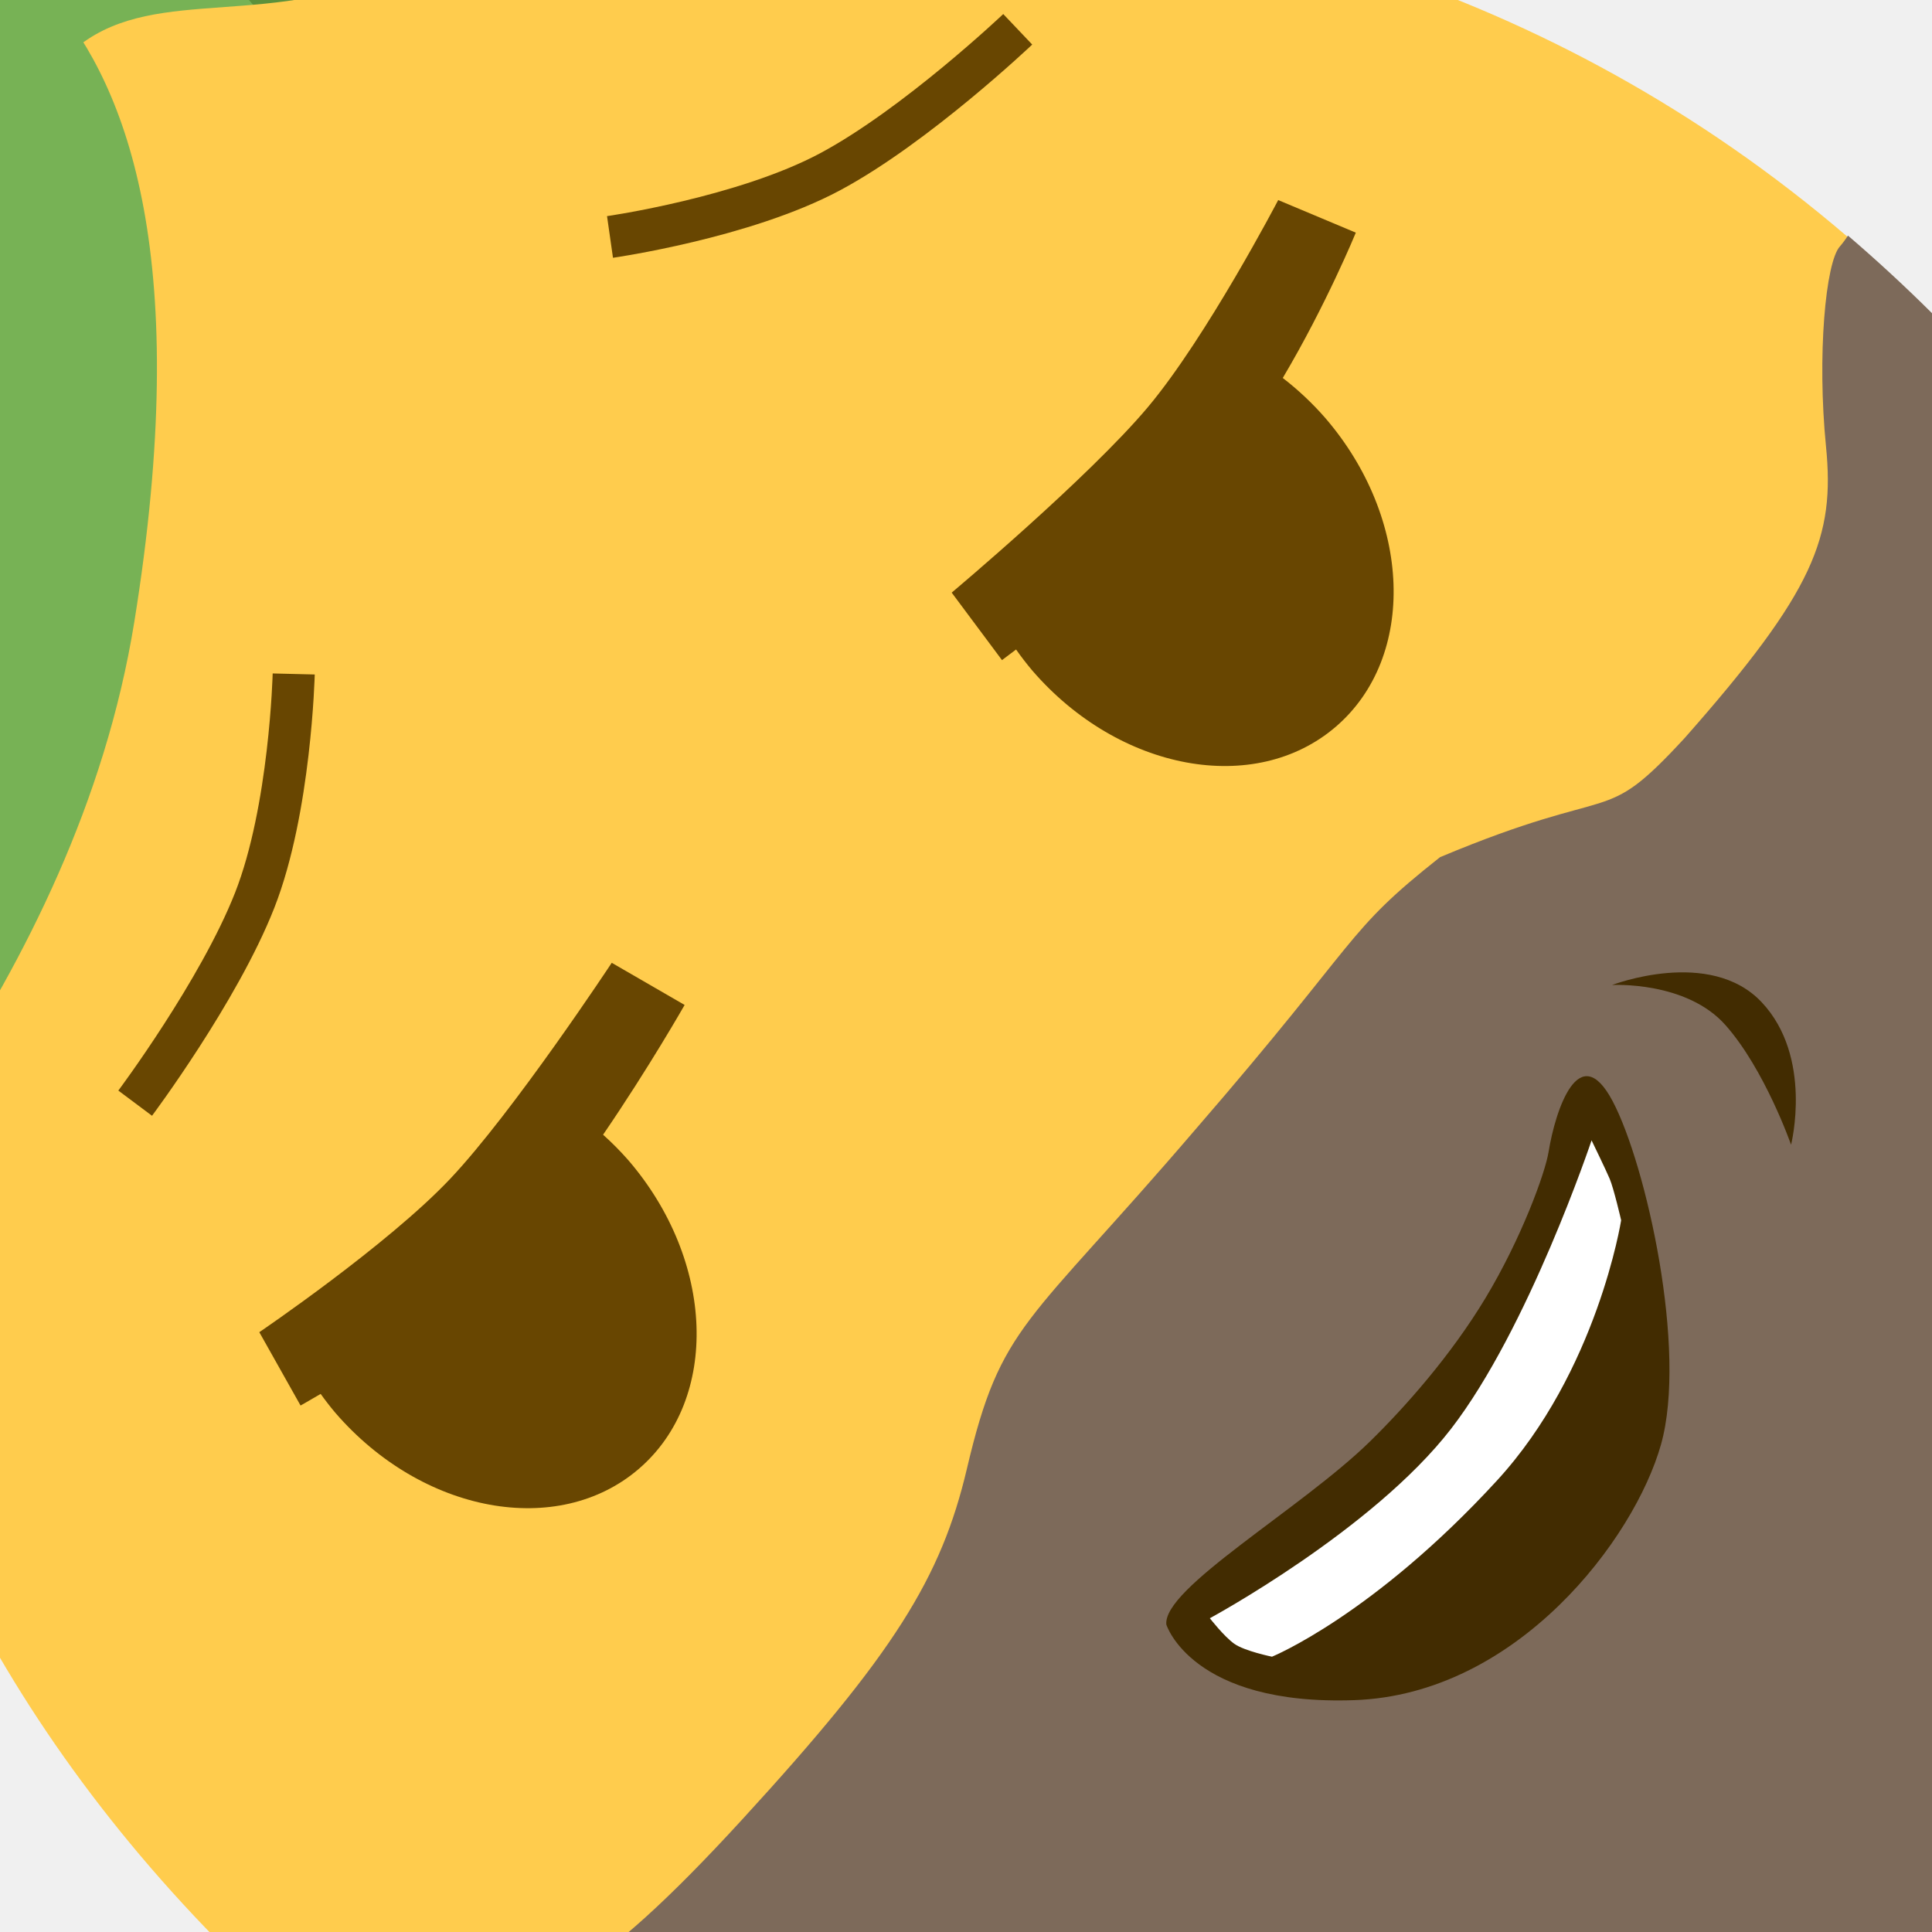
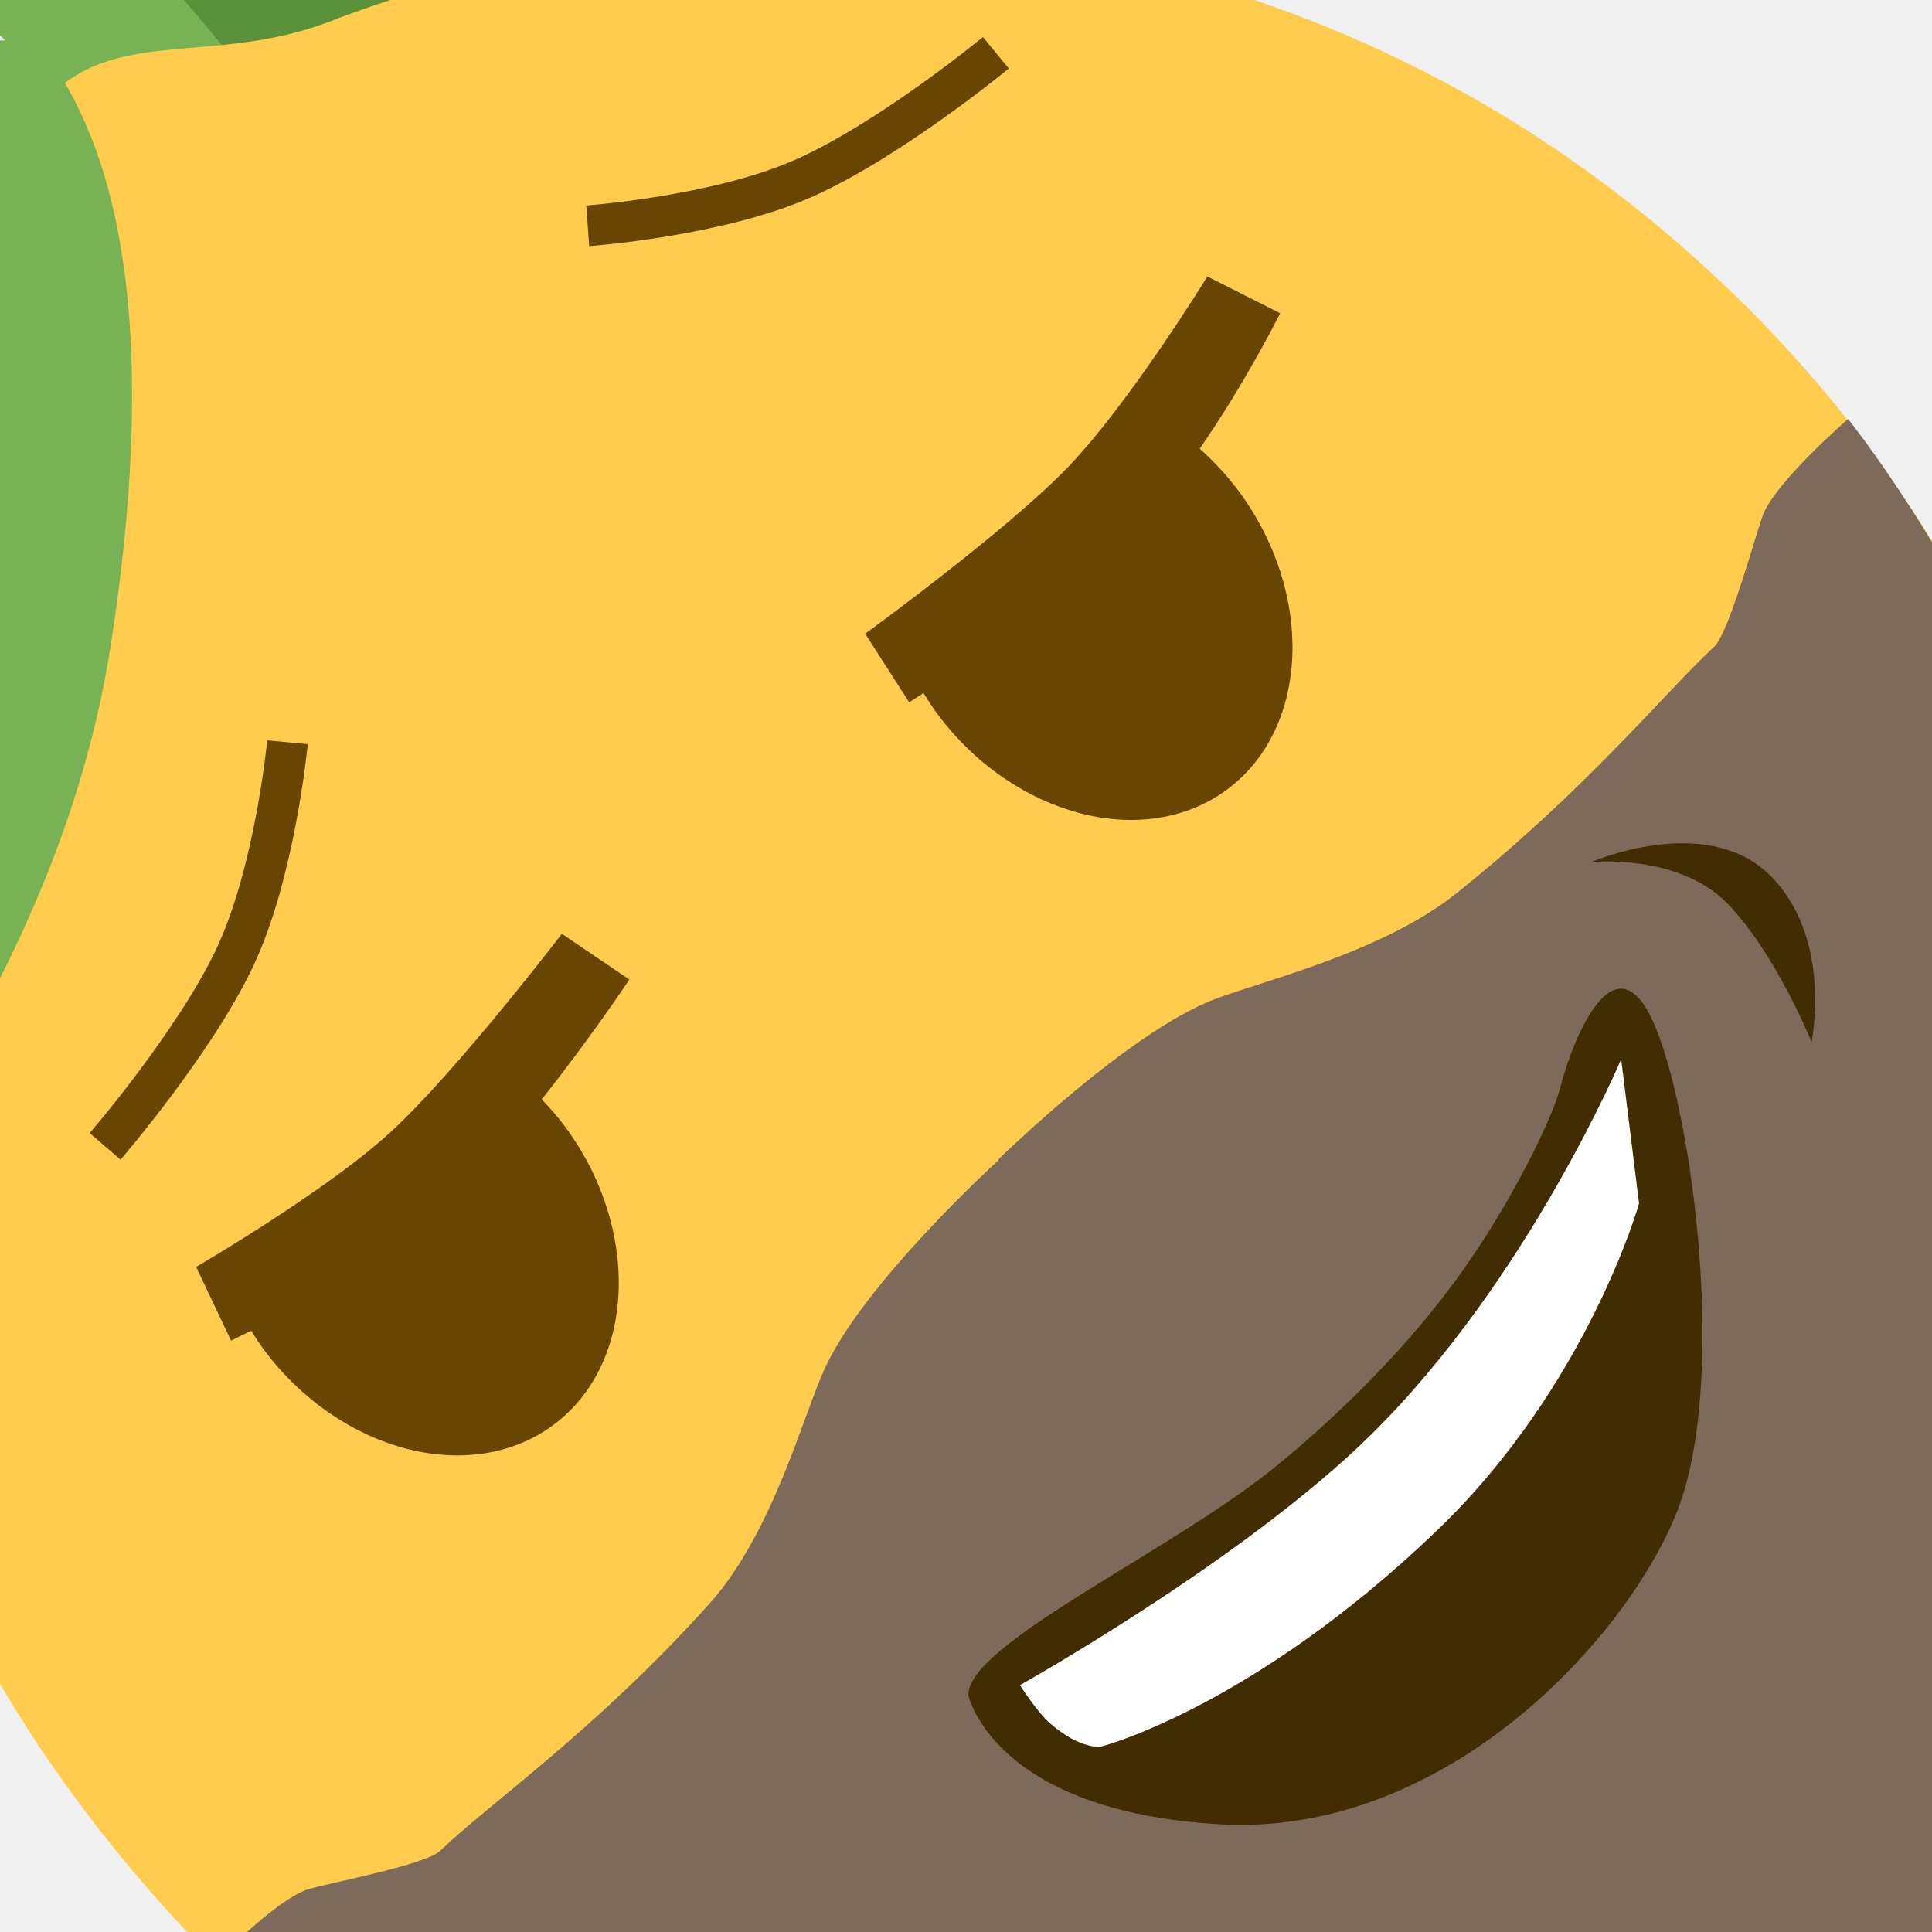
- <svg xmlns="http://www.w3.org/2000/svg" width="256" height="256" viewBox="0 0 67.733 67.733" version="1.1" id="svg8">
-   <defs id="defs2" />
-   <g id="layer1" style="display:inline" transform="translate(0,-229.2667)">
-     <g id="g4603-2" transform="matrix(2.895404,0,0,2.895378,-21.93031,210.1828)" style="display:inline">
-       <path id="path4583-6" d="m 11.405,3.342 c 6.48,-1.275 8.453,1.265 11.655,0.084 3.202,-1.181 0.093,2.82 -0.745,3.508 -0.84,0.688 -8.141,4.809 -11.307,3.298 -3.166,-1.511 -3.182,-6.186 0.397,-6.89 z" style="display:inline;fill:#5c913b" />
-       <path id="path4585-1" d="m 15.001,16.003 c -0.304,0 -0.605,-0.138 -0.801,-0.4 -0.687,-0.916 -1.308,-1.955 -1.965,-3.056 C 9.967,8.752 7.396,4.449 0.783,2.979 c -0.539,-0.12 -0.879,-0.654 -0.759,-1.193 0.12,-0.54 0.654,-0.878 1.193,-0.759 7.454,1.656 10.382,6.557 12.735,10.495 0.63,1.054 1.224,2.049 1.848,2.881 0.332,0.442 0.242,1.069 -0.2,1.4 -0.18,0.135 -0.39,0.2 -0.599,0.2 z" style="display:inline;fill:#77b255" />
-       <path style="display:inline;fill:#ffcc4d;stroke-width:1" d="m 18.222,5.304 c -2.211,0.021 -4.29,0.414 -6.038,1.017 -1.579,0.614 -2.917,0.066 -3.815,0.965 -0.881,0.881 -0.351,2.719 -0.714,3.819 -3.169,5.202 -3.405,13.025 2.688,19.117 0.548,0.548 1.102,1.056 1.668,1.528 0.372,-0.239 1.124,-0.015 1.802,-0.038 1,-0.197 1.536,-0.504 3.374,-2.51 1.838,-2.006 2.414,-2.906 2.725,-4.227 0.415,-1.762 0.751,-1.654 2.798,-4.043 2.037,-2.351 1.725,-2.389 2.893,-3.31 2.193,-0.92 1.991,-0.348 3.014,-1.457 1.573,-1.781 1.807,-2.516 1.698,-3.612 -0.109,-1.096 -0.059,-2.211 0.116,-2.402 C 30.45,10.128 29.916,9.511 29.942,9.456 26.332,6.365 22.077,5.267 18.222,5.304 Z" id="path4587-8" />
-       <path id="path4589-7" d="m 8.208,6.586 c 0,0 -4.27,-0.59 -6.857,4.599 -2.587,5.188 0.582,9.125 0.29,12.653 -0.293,3.53 1.566,1.265 2.621,-0.445 1.055,-1.71 4.23,-4.895 4.938,-9.269 0.707,-4.376 -0.07,-6.458 -0.992,-7.538 z" style="display:inline;fill:#77b255" />
-       <path style="display:inline;fill:#7d6a5a;fill-opacity:1;stroke-width:1" d="m 29.95,9.444 c -0.036,0.055 -0.076,0.107 -0.097,0.13 -0.175,0.191 -0.278,1.327 -0.169,2.423 0.109,1.096 -0.138,1.749 -1.71,3.529 -1.023,1.109 -0.77,0.524 -2.963,1.444 -1.168,0.922 -0.926,0.946 -2.963,3.298 -2.047,2.39 -2.352,2.345 -2.766,4.106 -0.311,1.321 -0.88,2.24 -2.719,4.246 -1.838,2.006 -2.443,2.155 -3.443,2.352 -0.685,0.024 -0.839,0.493 -1.116,0.788 4.553,3.8 9.842,5.092 18.33,3.323 0.002,-0.002 0.005,-9.94e-4 0.008,-0.002 1.148,-0.218 2.941,0.514 3.557,-0.103 1.085,-1.085 0.318,-2.349 0.412,-3.432 0.002,-0.017 -0.003,-0.028 -0.003,-0.043 2.774,-5.335 2.647,-15.131 -3.346,-21.125 C 30.63,10.048 30.293,9.738 29.95,9.444 Z" id="path4587-9-9" />
+ <svg xmlns="http://www.w3.org/2000/svg" width="100%" height="100%" viewBox="0 0 255 255" version="1.1" xml:space="preserve" style="fill-rule:evenodd;clip-rule:evenodd;">
+   <g transform="matrix(1,0,0,1,-748.5,-3.16667)">
+     <g id="lemoncette">
+         </g>
+     <g id="lemon_final" transform="matrix(0.894737,0,0,0.685484,327.828,49.6683)">
+       <rect x="470.162" y="-67.838" width="285" height="372" style="fill:none;" />
+       <clipPath id="_clip1">
+         <rect x="470.162" y="-67.838" width="285" height="372" />
+       </clipPath>
+       <g clip-path="url(#_clip1)">
+         <g transform="matrix(0.293194,-2.34345,1.73204,0.369193,321.754,365.48)">
+           <g transform="matrix(0.149271,0.896737,-0.912882,0.151959,225.357,-3.03644)">
+             <g transform="matrix(7.04762,0,0,7.04762,0.500558,1.45139)">
+               <path d="M11.405,3.339C17.885,2.064 19.858,4.604 23.06,3.423C26.262,2.242 23.153,6.243 22.315,6.931C21.475,7.619 14.174,11.74 11.008,10.229C7.842,8.718 7.826,4.043 11.405,3.339Z" style="fill:rgb(92,145,59);fill-rule:nonzero;" />
+             </g>
+             <g transform="matrix(7.04762,0,0,7.04762,0.500558,1.45139)">
+               <path d="M15.001,16C14.697,16 14.396,15.862 14.2,15.6C13.513,14.684 12.892,13.645 12.235,12.544C9.967,8.749 7.396,4.446 0.783,2.976C0.244,2.856 -0.096,2.322 0.024,1.783C0.144,1.243 0.678,0.905 1.217,1.024C8.671,2.68 11.599,7.581 13.952,11.519C14.582,12.573 15.176,13.568 15.8,14.4C16.132,14.842 16.042,15.469 15.6,15.8C15.42,15.935 15.21,16 15.001,16Z" style="fill:rgb(119,178,85);fill-rule:nonzero;" />
+             </g>
+             <g transform="matrix(7.04762,0,0,7.04762,0.500558,1.45139)">
+               <path d="M34.3,31.534C34.302,31.517 34.297,31.506 34.297,31.491C37.071,26.156 36.944,16.378 30.951,10.384C25.15,4.584 17.271,4.563 12.184,6.317C10.605,6.931 9.267,6.383 8.369,7.282C7.488,8.163 8.018,10.001 7.655,11.101C4.486,16.303 4.25,24.126 10.343,30.218C15.305,35.18 20.781,37.06 30.323,35.071C30.325,35.069 30.328,35.07 30.331,35.069C31.479,34.851 33.281,35.592 33.897,34.975C34.982,33.89 34.206,32.617 34.3,31.534Z" style="fill:rgb(255,204,77);fill-rule:nonzero;" />
+             </g>
+             <g transform="matrix(7.04762,0,0,7.04762,0.500558,1.45139)">
+               <path d="M8.208,6.583C8.208,6.583 3.938,5.993 1.351,11.182C-1.236,16.37 1.933,20.307 1.641,23.835C1.348,27.365 3.207,25.1 4.262,23.39C5.317,21.68 8.492,18.495 9.2,14.121C9.907,9.745 9.13,7.663 8.208,6.583Z" style="fill:rgb(119,178,85);fill-rule:nonzero;" />
+             </g>
+           </g>
+           <g transform="matrix(0.825348,0.653224,-0.653224,0.825348,94.7371,-41.1212)">
+             <path d="M127.565,132.475L127.565,132.425C127.565,132.425 141.578,132.155 148.424,134.911C152.101,136.391 160.692,141.337 168.096,141.956C181.248,143.055 190.616,141.736 196.016,141.781C197.666,141.794 204.786,137.236 205.876,136.78C208.507,135.679 215.615,135.981 215.615,135.981C215.615,135.981 214.282,169.983 193.065,197.211C173.627,222.157 156.37,231.865 142.937,237.483C140.844,238.359 136.4,247.933 132.515,249.883C130.256,251.017 129.199,251.609 126.834,251.785C125.086,251.915 123.775,251.046 121.968,249.701C119.356,247.757 114.925,241.523 113.177,240.081C102.198,231.021 86.769,227.944 61.165,197.761C40.892,173.862 40.234,136.075 40.234,136.075C40.234,136.075 46.624,135.729 49.255,136.83C50.345,137.286 57.465,141.844 59.115,141.831C64.515,141.786 74.524,143.341 87.676,142.242C95.08,141.623 103.03,136.441 106.706,134.961C113.55,132.206 127.554,132.475 127.565,132.475Z" style="fill:rgb(125,106,90);" />
+           </g>
+         </g>
+         <g id="path4607" transform="matrix(1.07598,0.0986602,-0.0755865,1.40443,540.966,-1292.17)">
+           <path d="M81.058,994.097C81.058,994.097 68.033,1013.85 59.647,1022.73C51.345,1031.52 34.358,1043.04 34.358,1043.04L39.822,1052.76C39.822,1052.76 40.965,1052.12 42.488,1051.22C43.095,1052.08 43.736,1052.9 44.41,1053.7C44.41,1053.71 44.411,1053.71 44.411,1053.71C55.851,1066.97 74.024,1070.32 84.669,1061.13C84.669,1061.13 84.67,1061.13 84.67,1061.13C95.315,1051.95 94.66,1033.48 83.22,1020.22C82.181,1019.04 81.073,1017.93 79.906,1016.88C86,1007.97 90.71,999.688 90.71,999.688L81.058,994.097Z" style="fill:rgb(104,70,1);fill-rule:nonzero;" />
+         </g>
+         <g id="path4607-5" transform="matrix(1.07598,0.0986602,-0.0755865,1.40443,533.536,-1285.51)">
+           <path d="M169.368,893.03C169.368,893.03 159.863,911.229 152.084,920.485C144.226,929.834 126.103,945.043 126.103,945.043L132.765,953.985C132.765,953.985 133.893,953.134 134.633,952.579C135.304,953.534 136.019,954.461 136.774,955.356C148.213,968.615 166.385,971.968 177.03,962.785C187.675,953.601 187.021,935.133 175.581,921.874C173.88,919.929 171.996,918.158 169.971,916.6C175.742,906.87 179.65,897.345 179.65,897.345L169.368,893.03Z" style="fill:rgb(104,70,1);fill-rule:nonzero;" />
+         </g>
+         <g id="path903" transform="matrix(1.07598,0.0986602,-0.0755865,1.40443,537.761,-1293.4)">
+           <path d="M134.854,870.401C134.854,870.401 121.406,883.169 110.008,889.274C98.61,895.38 80.831,897.92 80.831,897.92" style="fill:none;fill-rule:nonzero;stroke:rgb(104,70,1);stroke-width:5.57px;" />
+         </g>
+         <g id="path903-5" transform="matrix(1.07598,0.0986602,-0.0755865,1.40443,542.943,-1271.14)">
+           <path d="M17.911,1012.7C17.911,1012.7 29.017,997.845 33.747,985.811C38.476,973.777 38.919,955.822 38.919,955.822" style="fill:none;fill-rule:nonzero;stroke:rgb(104,70,1);stroke-width:5.57px;" />
+         </g>
+         <g transform="matrix(1.42067,-1.82193,1.06939,1.42067,-408.441,1062.17)">
+           <g id="path920" transform="matrix(0.502358,0.776829,-0.595151,0.65571,1148.68,-648.053)">
+             <path d="M154.549,1081.81C153.982,1076.99 172.363,1066.48 181.535,1057.52C186.073,1053.08 192.231,1046.17 196.858,1038.48C201.581,1030.63 204.731,1022 205.19,1019.17C206.098,1013.57 209.25,1004.05 213.682,1012.43C218.114,1020.81 223.613,1045.43 220.083,1057.94C216.553,1070.45 201.04,1091.03 179.477,1091.8C157.914,1092.57 154.549,1081.81 154.549,1081.81Z" style="fill:rgb(66,44,1);fill-rule:nonzero;" />
+           </g>
+           <g id="path962" transform="matrix(0.502358,0.776829,-0.595151,0.65571,1148.52,-649.166)">
+             <path d="M160.313,1080.94C160.313,1080.94 180.51,1067.04 191.418,1054.03C204.85,1038.01 211.703,1016.35 211.703,1016.35L214.673,1029.85C214.673,1029.85 211.456,1047.58 198.344,1062.71C182.456,1081.05 168.547,1086.04 168.547,1086.04C168.547,1086.04 166.71,1086.57 163.548,1084.33C162.173,1083.35 160.313,1080.94 160.313,1080.94Z" style="fill:white;fill-rule:nonzero;" />
+           </g>
+         </g>
+         <g id="path922" transform="matrix(1.3194,-0.0748866,0.0573728,1.72217,365.854,-1602.92)">
+           <path d="M213.606,997.04C213.606,997.04 226.563,992.036 233.419,999.307C240.275,1006.58 237.323,1018.2 237.323,1018.2C237.323,1018.2 233.855,1008.26 228.647,1002.37C223.439,996.471 213.606,997.039 213.606,997.039L213.606,997.04Z" style="fill:rgb(66,44,1);fill-rule:nonzero;" />
+         </g>
+       </g>
    </g>
-     <path style="display:inline;opacity:1;fill:#684601;fill-opacity:1;stroke:none;stroke-width:0.848;stroke-miterlimit:4;stroke-dasharray:1.696, 0.848;stroke-dashoffset:0;stroke-opacity:0.949;paint-order:normal" d="m 21.447,263.021 c 0,0 -3.446,5.225 -5.665,7.574 -2.197,2.326 -6.691,5.376 -6.691,5.376 l 1.446,2.571 c 0,0 0.302,-0.17 0.705,-0.407 a 8.446,6.781 49.213 0 0 0.509,0.656 8.446,6.781 49.213 0 0 10.652,1.966 8.446,6.781 49.213 0 0 -0.383,-10.825 8.446,6.781 49.213 0 0 -0.877,-0.884 c 1.612,-2.357 2.859,-4.549 2.859,-4.549 z" id="path4607" />
-     <path style="display:inline;opacity:1;fill:#684601;fill-opacity:1;stroke:none;stroke-width:0.848;stroke-miterlimit:4;stroke-dasharray:1.696, 0.848;stroke-dashoffset:0;stroke-opacity:0.949;paint-order:normal" d="m 44.812,236.281 c 0,0 -2.515,4.815 -4.573,7.264 -2.079,2.474 -6.874,6.498 -6.874,6.498 l 1.763,2.366 c 0,0 0.298,-0.225 0.494,-0.372 a 8.446,6.781 49.213 0 0 0.566,0.735 8.446,6.781 49.213 0 0 10.651,1.966 8.446,6.781 49.213 0 0 -0.383,-10.825 8.446,6.781 49.213 0 0 -1.484,-1.395 c 1.527,-2.574 2.561,-5.095 2.561,-5.095 z" id="path4607-5" />
-     <path style="fill:none;stroke:#684601;stroke-width:1.475;stroke-linecap:butt;stroke-linejoin:miter;stroke-miterlimit:4;stroke-dasharray:none;stroke-opacity:1" d="m 35.68,230.294 c 0,0 -3.558,3.378 -6.574,4.993 -3.016,1.615 -7.72,2.287 -7.72,2.287" id="path903" />
-     <path style="display:inline;fill:none;stroke:#684601;stroke-width:1.475;stroke-linecap:butt;stroke-linejoin:miter;stroke-miterlimit:4;stroke-dasharray:none;stroke-opacity:1" d="m 4.739,267.942 c 0,0 2.939,-3.929 4.19,-7.113 1.251,-3.184 1.368,-7.934 1.368,-7.934" id="path903-5" />
-     <path style="fill:#422c01;fill-opacity:1;stroke:none;stroke-width:0.611px;stroke-linecap:butt;stroke-linejoin:miter;stroke-opacity:1" d="m 40.891,286.228 c -0.15,-1.275 4.713,-4.054 7.14,-6.427 1.201,-1.174 2.83,-3.001 4.054,-5.037 1.25,-2.078 2.083,-4.361 2.205,-5.109 0.24,-1.482 1.074,-4.001 2.247,-1.783 1.173,2.218 2.628,8.731 1.694,12.041 -0.934,3.31 -5.038,8.754 -10.744,8.958 -5.705,0.203 -6.595,-2.644 -6.595,-2.644 z" id="path920" />
-     <path style="fill:#422c01;fill-opacity:1;stroke:none;stroke-width:0.592;stroke-linecap:butt;stroke-linejoin:miter;stroke-miterlimit:4;stroke-dasharray:none;stroke-opacity:1" d="m 56.517,263.8 c 0,0 3.428,-1.324 5.242,0.6 1.814,1.924 1.033,4.999 1.033,4.999 0,0 -0.918,-2.631 -2.296,-4.19 -1.378,-1.56 -3.979,-1.409 -3.979,-1.409 z" id="path922" />
-     <path style="fill:#ffffff;stroke:none;stroke-width:0.411px;stroke-linecap:butt;stroke-linejoin:miter;stroke-opacity:1" d="m 42.416,285.999 c 0,0 5.708,-3.085 8.455,-6.639 2.718,-3.518 4.927,-10.114 4.927,-10.114 0,0 0.491,1.009 0.634,1.345 0.144,0.337 0.403,1.456 0.403,1.456 0,0 -0.834,5.293 -4.357,9.129 -4.343,4.728 -7.884,6.172 -7.884,6.172 0,0 -0.96,-0.195 -1.323,-0.454 -0.363,-0.259 -0.856,-0.895 -0.856,-0.895 z" id="path962" />
  </g>
</svg>
